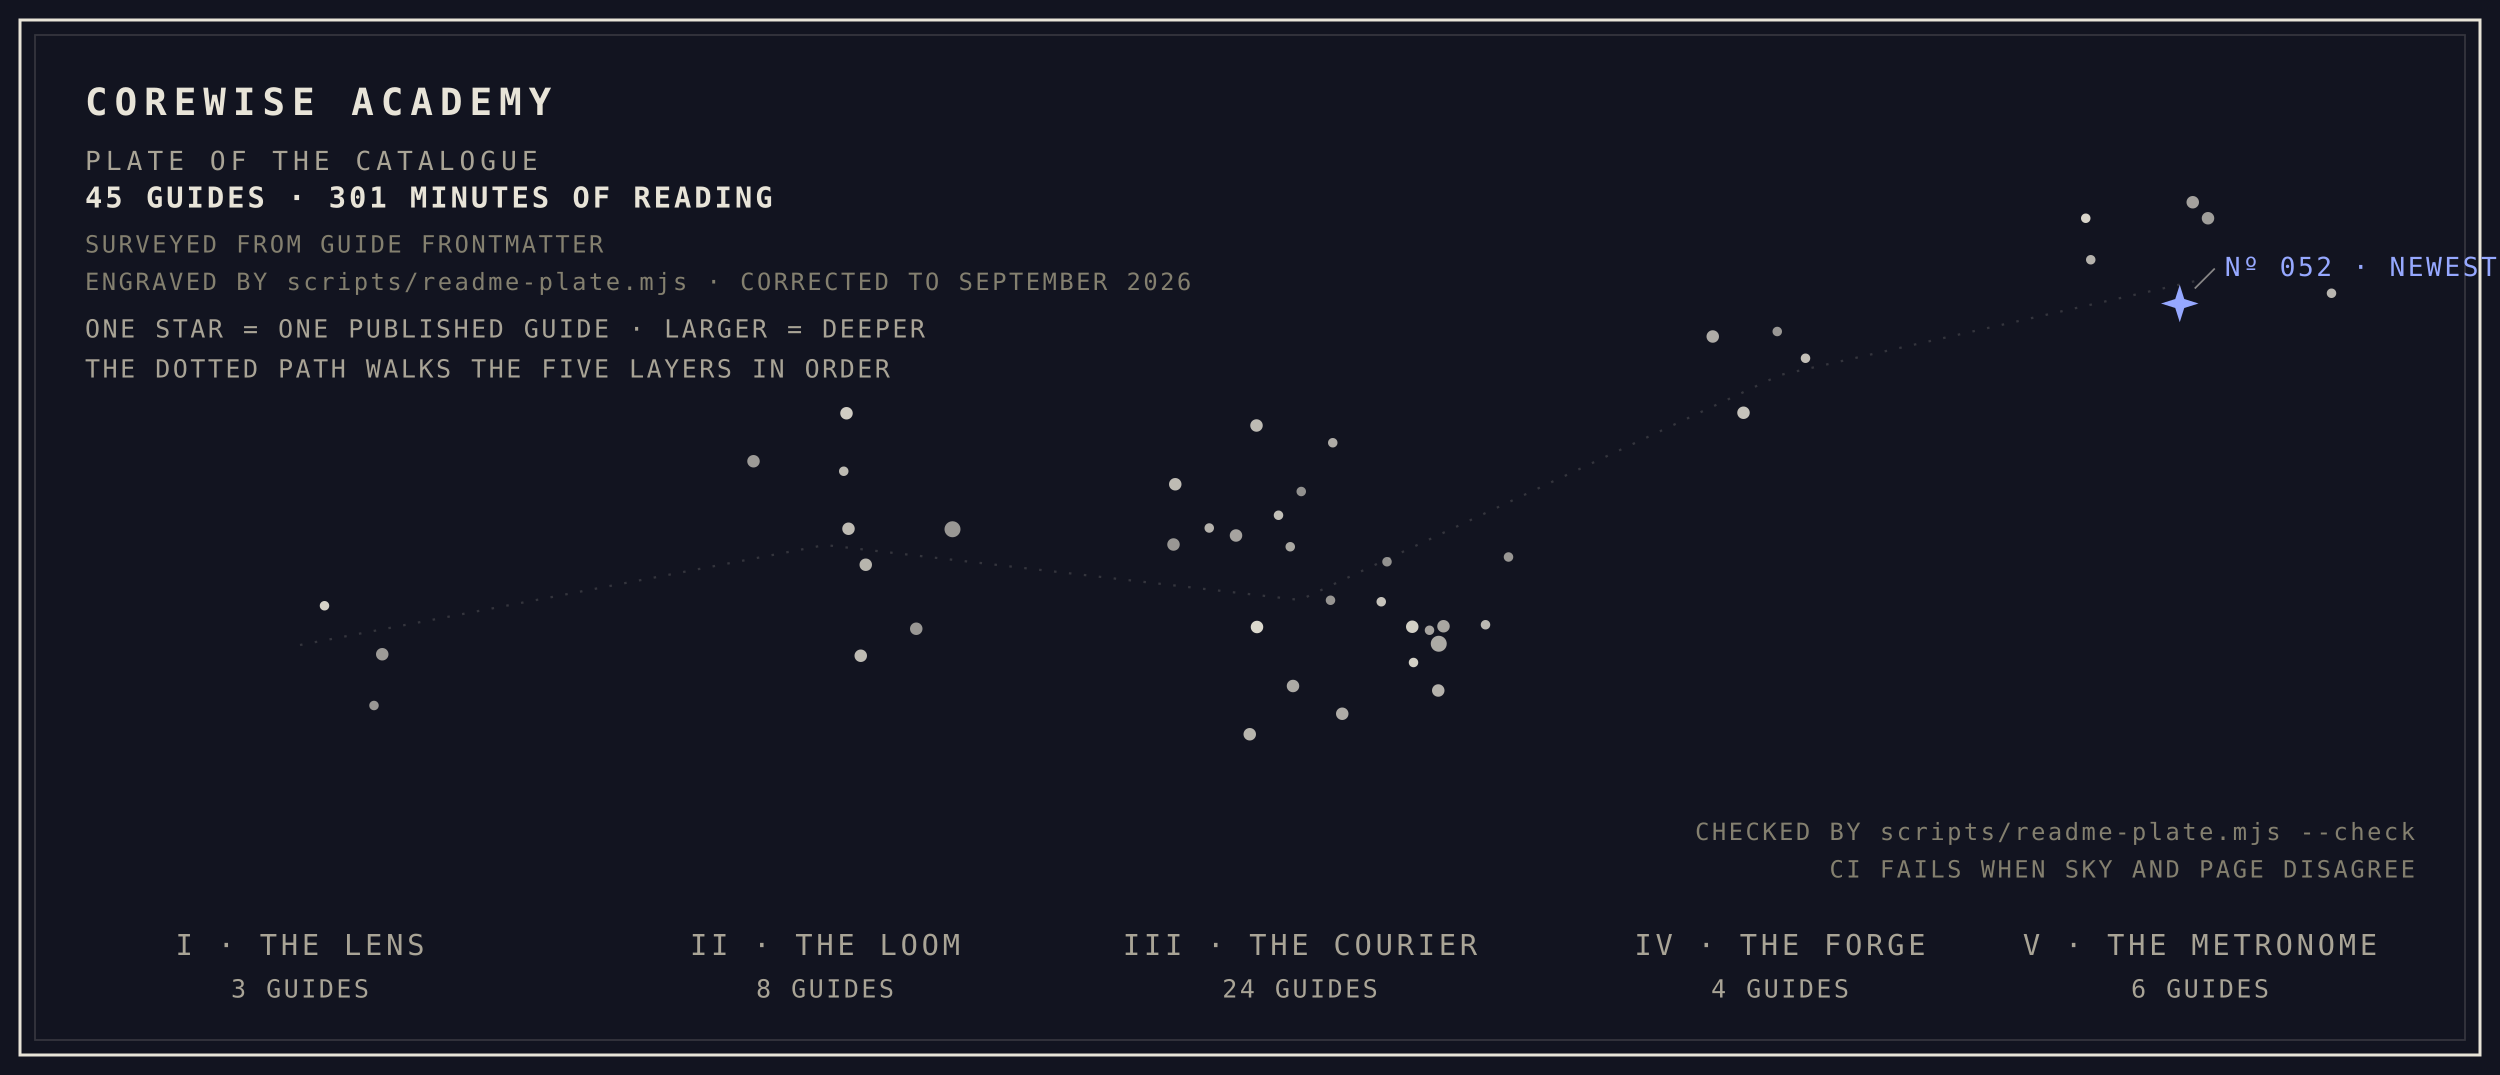
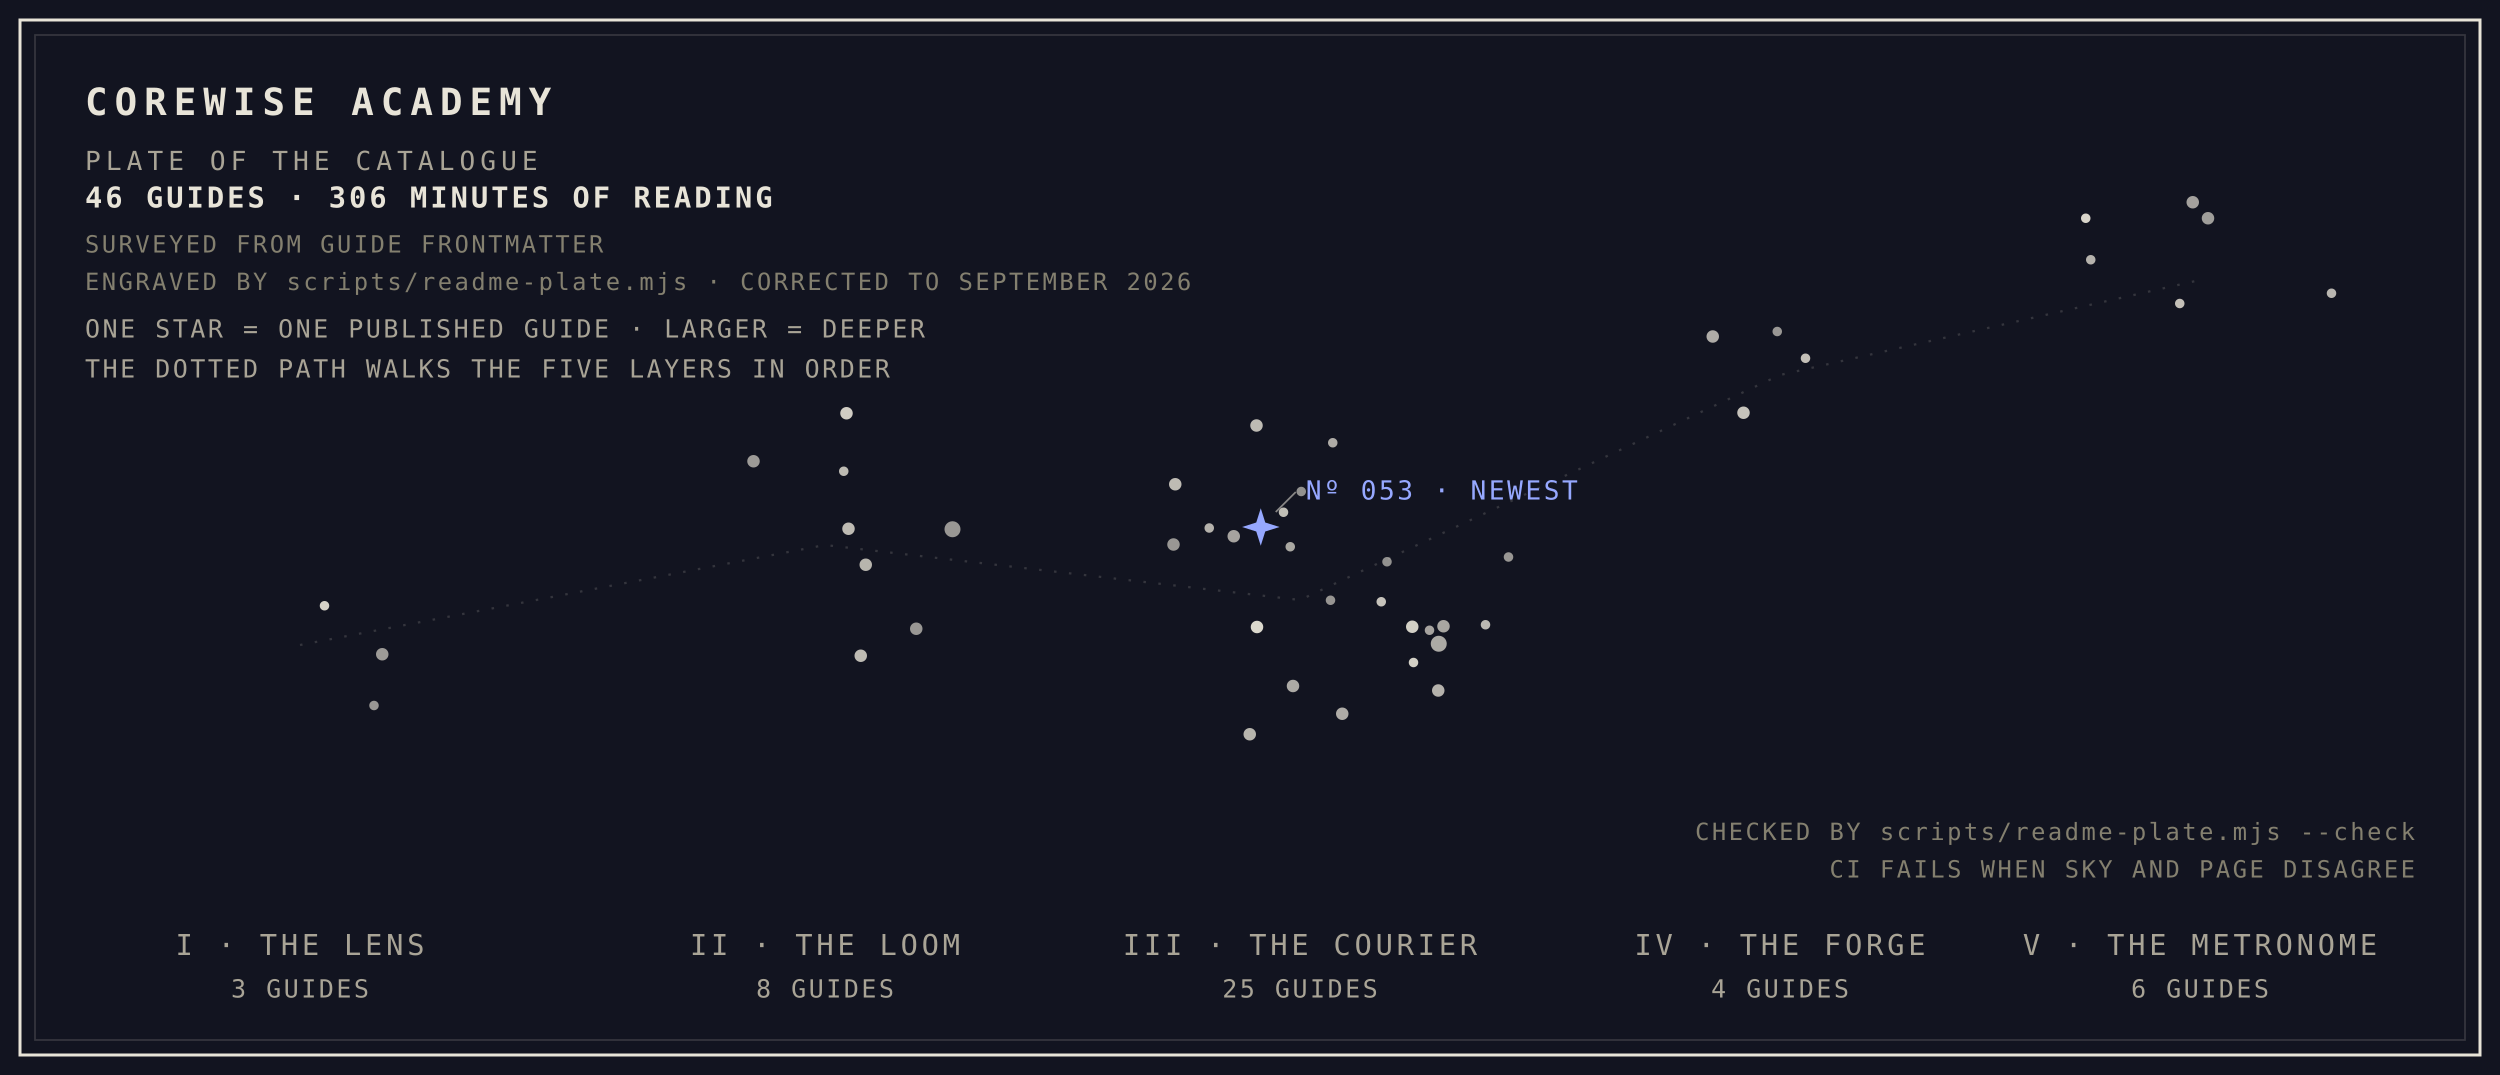
- <svg xmlns="http://www.w3.org/2000/svg" viewBox="0 0 1000 430" role="img" aria-label="Chart of the CoreWise Academy catalogue: 45 published guides as stars in five constellations, one per curriculum layer.">
+ <svg xmlns="http://www.w3.org/2000/svg" viewBox="0 0 1000 430" role="img" aria-label="Chart of the CoreWise Academy catalogue: 46 published guides as stars in five constellations, one per curriculum layer.">
  <g font-family="ui-monospace, 'IBM Plex Mono', SFMono-Regular, Menlo, monospace">
    <rect x="0" y="0" width="1000" height="430" fill="#121420" />
    <rect x="8" y="8" width="984" height="414" fill="none" stroke="#e8e4d8" stroke-width="1.2" />
    <rect x="14" y="14" width="972" height="402" fill="none" stroke="#e8e4d8" stroke-opacity="0.16" stroke-width="0.7" />
    <path d="M 120 258 L 330 218 L 520 240 L 712 150 L 880 112" fill="none" stroke="#e8e4d8" stroke-opacity="0.16" stroke-width="0.9" stroke-dasharray="1 5" />
    <circle cx="129.8" cy="242.3" r="1.9" fill="#e8e4d8" fill-opacity="0.91" />
    <circle cx="149.6" cy="282.2" r="1.9" fill="#e8e4d8" fill-opacity="0.63" />
    <circle cx="152.9" cy="261.7" r="2.5" fill="#e8e4d8" fill-opacity="0.65" />
    <text x="120" y="382" text-anchor="middle" font-size="11.5" letter-spacing="1.5" fill="#a9a496">I · THE LENS</text>
    <text x="120" y="399" text-anchor="middle" font-size="10" letter-spacing="1" fill="#a9a496">3 GUIDES</text>
    <circle cx="337.5" cy="188.5" r="1.9" fill="#e8e4d8" fill-opacity="0.8" />
    <circle cx="381" cy="211.7" r="3.2" fill="#e8e4d8" fill-opacity="0.63" />
    <circle cx="301.4" cy="184.5" r="2.5" fill="#e8e4d8" fill-opacity="0.65" />
    <circle cx="338.6" cy="165.3" r="2.5" fill="#e8e4d8" fill-opacity="0.89" />
    <circle cx="344.3" cy="262.3" r="2.5" fill="#e8e4d8" fill-opacity="0.8" />
    <circle cx="366.5" cy="251.5" r="2.5" fill="#e8e4d8" fill-opacity="0.63" />
    <circle cx="346.3" cy="225.9" r="2.5" fill="#e8e4d8" fill-opacity="0.77" />
    <circle cx="339.4" cy="211.5" r="2.5" fill="#e8e4d8" fill-opacity="0.8" />
    <text x="330" y="382" text-anchor="middle" font-size="11.5" letter-spacing="1.5" fill="#a9a496">II · THE LOOM</text>
    <text x="330" y="399" text-anchor="middle" font-size="10" letter-spacing="1" fill="#a9a496">8 GUIDES</text>
    <circle cx="575.3" cy="276.2" r="2.5" fill="#e8e4d8" fill-opacity="0.76" />
    <circle cx="469.4" cy="217.8" r="2.5" fill="#e8e4d8" fill-opacity="0.63" />
    <circle cx="564.9" cy="250.7" r="2.5" fill="#e8e4d8" fill-opacity="0.9" />
    <circle cx="516.1" cy="218.7" r="1.9" fill="#e8e4d8" fill-opacity="0.71" />
    <circle cx="536.9" cy="285.5" r="2.5" fill="#e8e4d8" fill-opacity="0.73" />
    <circle cx="552.5" cy="240.7" r="1.9" fill="#e8e4d8" fill-opacity="0.84" />
+     <path d="M12 0 L14.88 9.12 L24 12 L14.88 14.88 L12 24 L9.12 14.88 L0 12 L9.12 9.12 Z" transform="translate(496.80 203.30) scale(0.625)" fill="#96a8ff" />
    <circle cx="517.2" cy="274.4" r="2.5" fill="#e8e4d8" fill-opacity="0.72" />
    <circle cx="483.7" cy="211.2" r="1.9" fill="#e8e4d8" fill-opacity="0.76" />
    <circle cx="533.1" cy="177.1" r="1.9" fill="#e8e4d8" fill-opacity="0.73" />
    <circle cx="571.8" cy="252.1" r="1.9" fill="#e8e4d8" fill-opacity="0.69" />
-     <circle cx="494.4" cy="214.2" r="2.5" fill="#e8e4d8" fill-opacity="0.69" />
+     <circle cx="493.5" cy="214.5" r="2.5" fill="#e8e4d8" fill-opacity="0.69" />
    <circle cx="520.5" cy="196.6" r="1.9" fill="#e8e4d8" fill-opacity="0.6" />
    <circle cx="575.5" cy="257.5" r="3.2" fill="#e8e4d8" fill-opacity="0.72" />
    <circle cx="532.2" cy="240.1" r="1.9" fill="#e8e4d8" fill-opacity="0.62" />
    <circle cx="470.1" cy="193.7" r="2.5" fill="#e8e4d8" fill-opacity="0.8" />
    <circle cx="502.6" cy="170.2" r="2.5" fill="#e8e4d8" fill-opacity="0.8" />
    <circle cx="499.9" cy="293.7" r="2.5" fill="#e8e4d8" fill-opacity="0.77" />
-     <circle cx="511.4" cy="206.1" r="1.9" fill="#e8e4d8" fill-opacity="0.82" />
+     <circle cx="513.4" cy="204.9" r="1.9" fill="#e8e4d8" fill-opacity="0.82" />
    <circle cx="603.4" cy="222.8" r="1.9" fill="#e8e4d8" fill-opacity="0.63" />
    <circle cx="502.8" cy="250.8" r="2.5" fill="#e8e4d8" fill-opacity="0.94" />
    <circle cx="577.4" cy="250.5" r="2.5" fill="#e8e4d8" fill-opacity="0.7" />
    <circle cx="565.4" cy="265" r="1.9" fill="#e8e4d8" fill-opacity="0.9" />
    <circle cx="594.2" cy="249.9" r="1.9" fill="#e8e4d8" fill-opacity="0.79" />
    <circle cx="554.8" cy="224.7" r="1.9" fill="#e8e4d8" fill-opacity="0.6" />
    <text x="520" y="382" text-anchor="middle" font-size="11.5" letter-spacing="1.5" fill="#a9a496">III · THE COURIER</text>
-     <text x="520" y="399" text-anchor="middle" font-size="10" letter-spacing="1" fill="#a9a496">24 GUIDES</text>
+     <text x="520" y="399" text-anchor="middle" font-size="10" letter-spacing="1" fill="#a9a496">25 GUIDES</text>
    <circle cx="710.9" cy="132.6" r="1.9" fill="#e8e4d8" fill-opacity="0.63" />
    <circle cx="722.2" cy="143.3" r="1.9" fill="#e8e4d8" fill-opacity="0.83" />
    <circle cx="697.4" cy="165.1" r="2.5" fill="#e8e4d8" fill-opacity="0.84" />
    <circle cx="685.1" cy="134.6" r="2.5" fill="#e8e4d8" fill-opacity="0.73" />
    <text x="712" y="382" text-anchor="middle" font-size="11.5" letter-spacing="1.5" fill="#a9a496">IV · THE FORGE</text>
    <text x="712" y="399" text-anchor="middle" font-size="10" letter-spacing="1" fill="#a9a496">4 GUIDES</text>
-     <path d="M12 0 L14.88 9.12 L24 12 L14.88 14.88 L12 24 L9.12 14.88 L0 12 L9.12 9.12 Z" transform="translate(864.40 113.90) scale(0.625)" fill="#96a8ff" />
+     <circle cx="871.9" cy="121.4" r="1.9" fill="#e8e4d8" fill-opacity="0.83" />
    <circle cx="883.2" cy="87.3" r="2.5" fill="#e8e4d8" fill-opacity="0.66" />
    <circle cx="836.3" cy="103.9" r="1.9" fill="#e8e4d8" fill-opacity="0.76" />
    <circle cx="877.1" cy="80.9" r="2.5" fill="#e8e4d8" fill-opacity="0.68" />
    <circle cx="932.6" cy="117.3" r="1.9" fill="#e8e4d8" fill-opacity="0.78" />
    <circle cx="834.3" cy="87.3" r="1.9" fill="#e8e4d8" fill-opacity="0.93" />
    <text x="880" y="382" text-anchor="middle" font-size="11.5" letter-spacing="1.5" fill="#a9a496">V · THE METRONOME</text>
    <text x="880" y="399" text-anchor="middle" font-size="10" letter-spacing="1" fill="#a9a496">6 GUIDES</text>
-     <path d="M 877.9 115.4 L 885.9 107.4" stroke="#e8e4d8" stroke-opacity="0.55" stroke-width="0.7" fill="none" />
-     <text x="889.9" y="110.4" font-size="10.5" letter-spacing="1" fill="#96a8ff">Nº 052 · NEWEST</text>
+     <path d="M 510.3 204.8 L 518.3 196.8" stroke="#e8e4d8" stroke-opacity="0.55" stroke-width="0.7" fill="none" />
+     <text x="522.3" y="199.8" font-size="10.5" letter-spacing="1" fill="#96a8ff">Nº 053 · NEWEST</text>
    <text x="34" y="46" font-size="15" letter-spacing="2.8" fill="#e8e4d8" font-weight="600">COREWISE ACADEMY</text>
    <text x="34" y="68" font-size="10.5" letter-spacing="2" fill="#a9a496" font-weight="400">PLATE OF THE CATALOGUE</text>
-     <text x="34" y="83" font-size="11.5" letter-spacing="1.2" fill="#e8e4d8" font-weight="600">45 GUIDES · 301 MINUTES OF READING</text>
+     <text x="34" y="83" font-size="11.5" letter-spacing="1.2" fill="#e8e4d8" font-weight="600">46 GUIDES · 306 MINUTES OF READING</text>
    <text x="34" y="101" font-size="9.5" letter-spacing="1" fill="#84806f" font-weight="400">SURVEYED FROM GUIDE FRONTMATTER</text>
    <text x="34" y="116" font-size="9.5" letter-spacing="1" fill="#84806f" font-weight="400">ENGRAVED BY scripts/readme-plate.mjs · CORRECTED TO SEPTEMBER 2026</text>
    <text x="34" y="135" font-size="10" letter-spacing="1" fill="#a9a496">ONE STAR = ONE PUBLISHED GUIDE · LARGER = DEEPER</text>
    <text x="34" y="151" font-size="10" letter-spacing="1" fill="#a9a496">THE DOTTED PATH WALKS THE FIVE LAYERS IN ORDER</text>
    <text x="966" y="336" text-anchor="end" font-size="9.5" letter-spacing="1" fill="#84806f">CHECKED BY scripts/readme-plate.mjs --check</text>
    <text x="966" y="351" text-anchor="end" font-size="9.5" letter-spacing="1" fill="#84806f">CI FAILS WHEN SKY AND PAGE DISAGREE</text>
  </g>
</svg>
